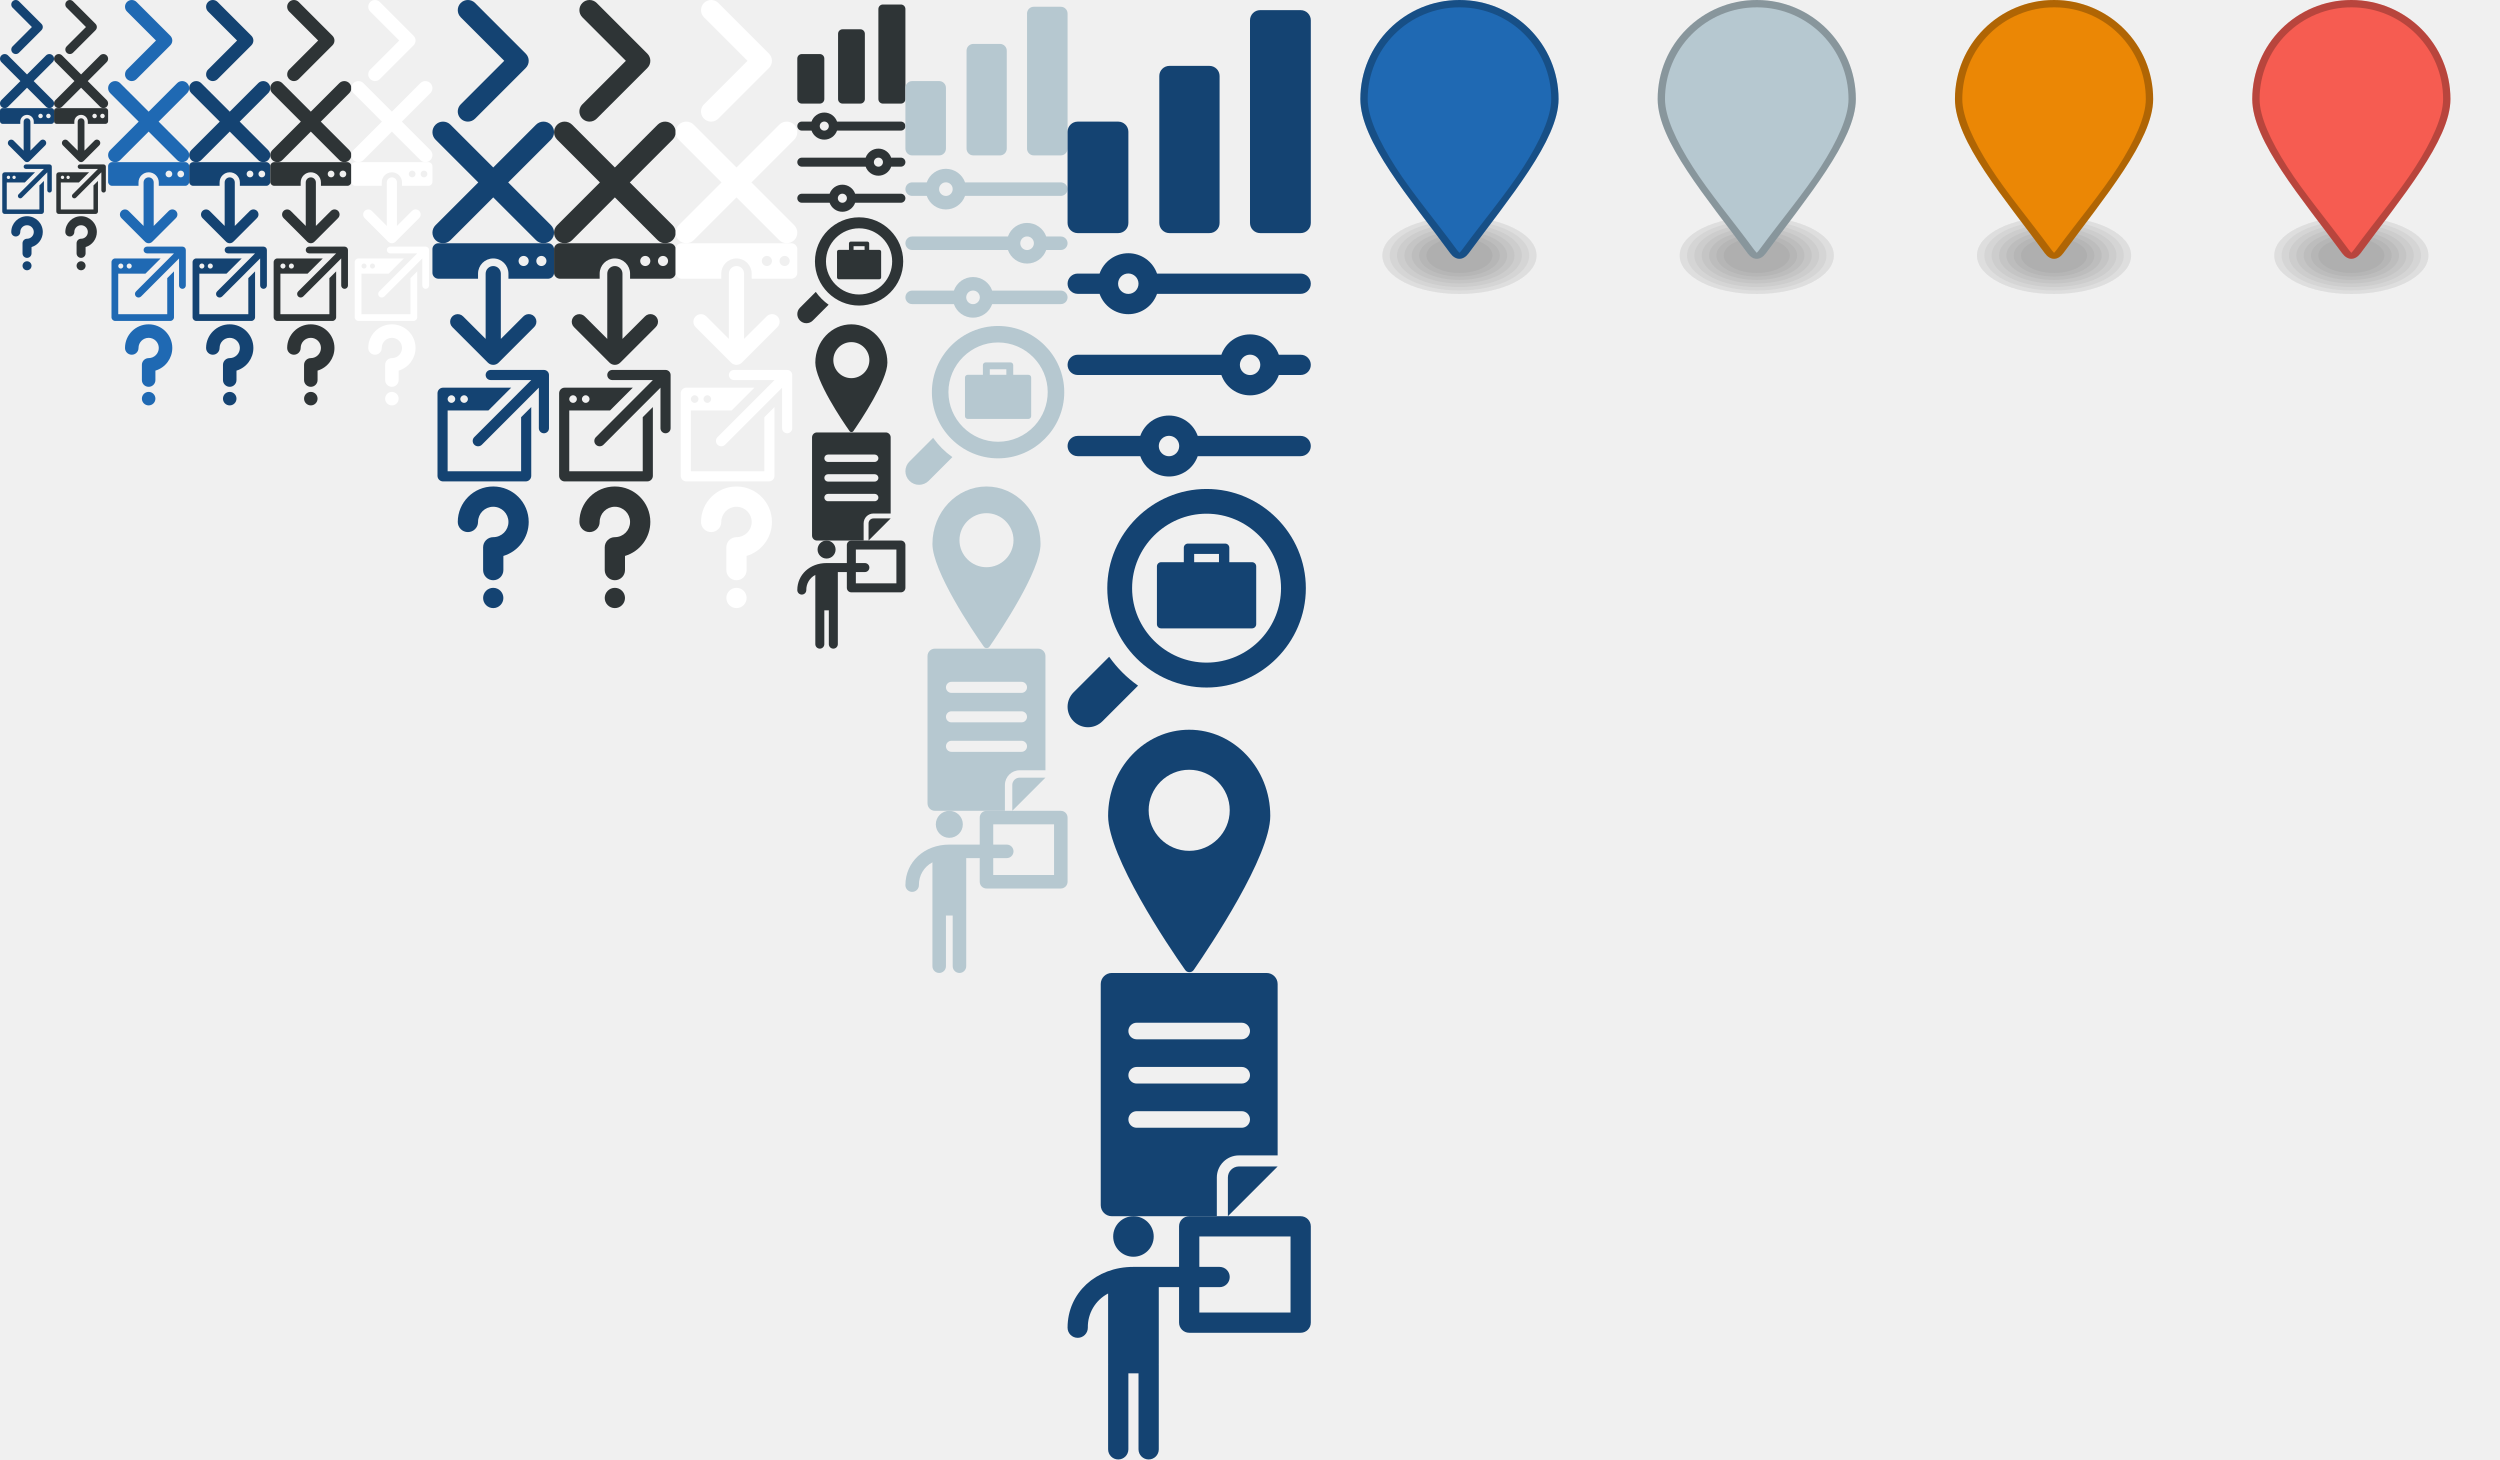
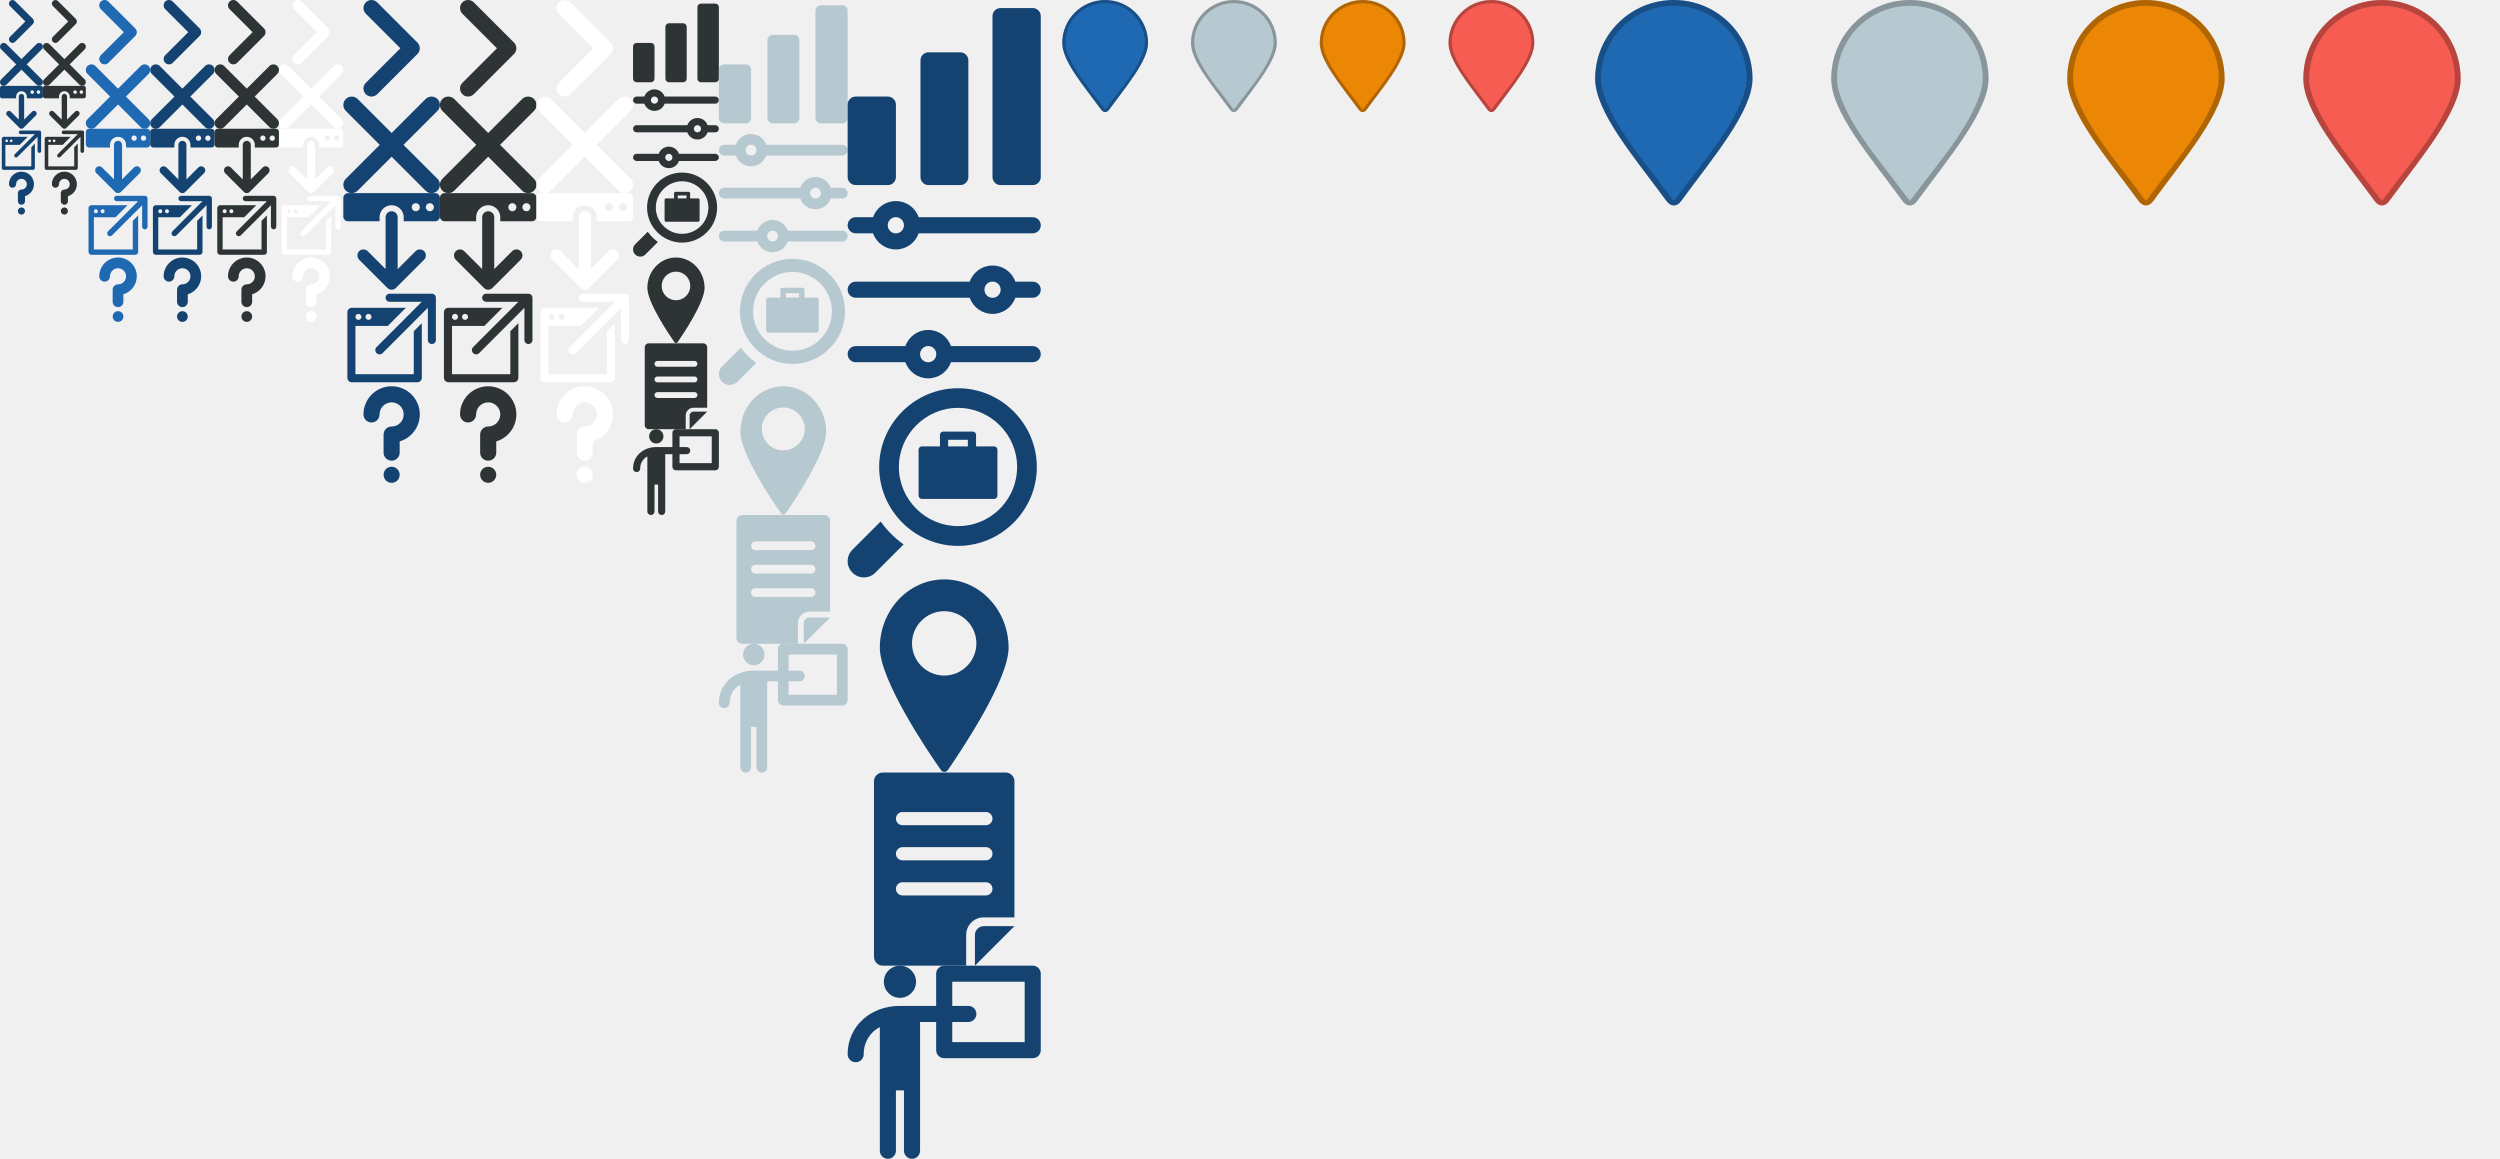
- <svg xmlns="http://www.w3.org/2000/svg" xmlns:xlink="http://www.w3.org/1999/xlink" viewBox="0 0 370 216" width="370" height="216">
+ <svg xmlns="http://www.w3.org/2000/svg" xmlns:xlink="http://www.w3.org/1999/xlink" viewBox="0 0 466 216" width="466" height="216">
  <style>
    .dark-blue { fill: #144372; }
    .dark-grey { fill: #2e3436; }
    .blue { fill: #1f69b3; }
    .white { fill: white; }
    .grey { fill: #b6c8d0; }
    .orange { fill: #eb8705; }
    .red { fill: #f65c51; }
  </style>
  <symbol id="common--arrow-right" viewBox="0 0 28 48">
    <path d="M4 48a4 4 0 01-2.828-6.829L18.343 24 1.172 6.828a4 4 0 015.657-5.657l20 20a4 4 0 010 5.657l-20 20A3.989 3.989 0 014 48z" />
  </symbol>
  <symbol id="common--close" viewBox="0 0 46 46">
    <path d="M28.657 23L44.83 6.828a4 4 0 0 0-5.657-5.657L23 17.343 6.83 1.17a4 4 0 0 0-5.657 5.657L17.342 23 1.173 39.17a4 4 0 0 0 5.657 5.657L23 28.657l16.172 16.171a4 4 0 0 0 5.657-5.657z" />
  </symbol>
  <symbol id="common--download" viewBox="0 0 48 48">
    <path d="M7.879 33.121l14 14a2.999 2.999 0 0 0 4.242 0l14-14a3 3 0 1 0-4.242-4.242L27 37.758V12a3 3 0 0 0-6 0v25.758l-8.879-8.88a3 3 0 1 0-4.242 4.243z" />
    <path d="M45.799 0H2.2A2.373 2.373 0 0 0 0 2.514v8.972A2.373 2.373 0 0 0 2.201 14H18v-2a6 6 0 0 1 12 0v2h15.799A2.373 2.373 0 0 0 48 11.486V2.514A2.373 2.373 0 0 0 45.799 0zM36 9a2 2 0 1 1 2-2 2 2 0 0 1-2 2zm7 0a2 2 0 1 1 2-2 2 2 0 0 1-2 2z" />
  </symbol>
  <symbol id="common--external-link" viewBox="0 0 48 48">
    <path d="M35,20.65V42H6V18H22.09l9-9H4.2A2.2,2.2,0,0,0,2,11.2V43.8A2.2,2.2,0,0,0,4.2,46H36.8A2.2,2.2,0,0,0,39,43.8V16.65ZM12.5,12A1.5,1.5,0,1,1,11,13.5,1.5,1.5,0,0,1,12.5,12Zm-5,0A1.5,1.5,0,1,1,6,13.5,1.5,1.5,0,0,1,7.5,12Z" />
    <path d="M44,2H23a2,2,0,0,0,0,4H39L16.51,28.52a2.1,2.1,0,0,0,3,3L42,9V25a2,2,0,0,0,4,0V4A2,2,0,0,0,44,2Z" />
  </symbol>
  <symbol id="common--help" viewBox="0 0 28 48">
    <circle cx="14" cy="44" r="4" />
    <path d="M28 14a14 14 0 0 0-28 0 4 4 0 0 0 8 0 6 6 0 1 1 6 6 4 4 0 0 0-4 4v9a4 4 0 0 0 8 0v-5.59A14.02 14.02 0 0 0 28 14z" />
  </symbol>
  <symbol id="group-common" viewBox="0 0 48 240">
    <use xlink:href="#common--arrow-right" width="48" height="48" />
    <use xlink:href="#common--close" width="48" height="48" y="48" />
    <use xlink:href="#common--download" width="48" height="48" y="96" />
    <use xlink:href="#common--external-link" width="48" height="48" y="144" />
    <use xlink:href="#common--help" width="48" height="48" y="192" />
  </symbol>
  <symbol id="group-common--8" viewBox="0 0 16 40">
    <use xlink:href="#group-common" width="8" height="40" class="dark-blue" />
    <use xlink:href="#group-common" width="8" height="40" x="8" class="dark-grey" />
  </symbol>
  <symbol id="group-common--12" viewBox="0 0 48 60">
    <use xlink:href="#group-common" width="12" height="60" class="blue" />
    <use xlink:href="#group-common" width="12" height="60" x="12" class="dark-blue" />
    <use xlink:href="#group-common" width="12" height="60" x="24" class="dark-grey" />
    <use xlink:href="#group-common" width="12" height="60" x="36" class="white" />
  </symbol>
  <symbol id="group-common--18" viewBox="0 0 54 90">
    <use xlink:href="#group-common" width="18" height="90" class="dark-blue" />
    <use xlink:href="#group-common" width="18" height="90" x="18" class="dark-grey" />
    <use xlink:href="#group-common" width="18" height="90" x="36" class="white" />
  </symbol>
  <symbol id="content--infographic" viewBox="0 0 48 48">
    <path d="M10 24H2c-1.1 0-2 .9-2 2v18c0 1.1.9 2 2 2h8c1.1 0 2-.9 2-2V26c0-1.1-.9-2-2-2zM28 13h-7.9c-1.1 0-2 .9-2 2v29c0 1.1.9 2 2 2H28c1.1 0 2-.9 2-2V15c0-1.1-.9-2-2-2zM46 2h-8c-1.1 0-2 .9-2 2v40c0 1.1.9 2 2 2h8c1.1 0 2-.9 2-2V4c0-1.1-.9-2-2-2z" />
  </symbol>
  <symbol id="content--interactive" viewBox="0 0 48 44.064">
    <path d="M2 8.017h4.317a6.007 6.007 0 0011.334 0H46a2 2 0 000-4H17.651a6.006 6.006 0 00-11.334 0H2a2 2 0 000 4zM11.984 4a2.016 2.016 0 11-2.016 2.017A2.018 2.018 0 0111.984 4zM46 36.049H25.683a6.006 6.006 0 00-11.334 0H2a2 2 0 000 4h12.349a6.007 6.007 0 0011.334 0H46a2 2 0 000-4zm-25.984 4.015a2.016 2.016 0 112.016-2.015 2.018 2.018 0 01-2.016 2.015zM46 20.032h-4.317a6.007 6.007 0 00-11.334 0H2a2 2 0 000 4h28.349a6.006 6.006 0 0011.334 0H46a2 2 0 000-4zm-9.984 4.017a2.016 2.016 0 112.016-2.017 2.018 2.018 0 01-2.016 2.017z" />
  </symbol>
  <symbol id="content--job" viewBox="0 0 49 48">
    <path d="M8.38 33.8L1.2 40.98a4.116 4.116 0 0 0-1.199 2.904c0 2.258 1.857 4.115 4.115 4.115A4.116 4.116 0 0 0 7.02 46.8l7.18-7.18a24.01 24.01 0 0 1-5.82-5.82zM28 0C17.028 0 8 9.028 8 20s9.028 20 20 20 20-9.028 20-20v-.006C48 9.026 38.974 0 28.006 0H28zm11 30.18a15.008 15.008 0 0 1-11 4.802c-8.222 0-14.99-6.76-15-14.982v-.018c0-8.229 6.771-15 15-15s15 6.771 15 15c0 3.781-1.43 7.425-4 10.198z" />
    <path d="M37.167 14.75h-4.584v-2.917A.839.839 0 0 0 31.75 11h-7.5a.839.839 0 0 0-.833.833v2.917h-4.584a.84.84 0 0 0-.833.833V27.25a.839.839 0 0 0 .833.833h18.334A.839.839 0 0 0 38 27.25V15.583a.84.84 0 0 0-.833-.833zM25.5 13.083h5v1.667h-5v-1.667z" />
  </symbol>
  <symbol id="content--map" viewBox="0 0 48 48">
    <path d="M24 0C15.2 0 8 7.6 8 17c0 8 11.8 25.6 15.2 30.4.4.6 1.3.6 1.7 0C28.2 42.6 40 25 40 17c0-9.4-7.2-17-16-17zm0 23.9c-4.4 0-8-3.6-8-8s3.6-8 8-8 8 3.6 8 8-3.6 8-8 8z" />
  </symbol>
  <symbol id="content--report" viewBox="0 0 32 44">
    <path d="M30 0H2a2.006 2.006 0 0 0-2 2v40a2.006 2.006 0 0 0 2 2h19v-7a3.999 3.999 0 0 1 4-4h7V2a2.006 2.006 0 0 0-2-2zm-4.5 28h-19a1.5 1.5 0 0 1 0-3h19a1.5 1.5 0 0 1 0 3zm0-8h-19a1.5 1.5 0 0 1 0-3h19a1.5 1.5 0 0 1 0 3zm0-8h-19a1.5 1.5 0 0 1 0-3h19a1.5 1.5 0 0 1 0 3z" />
    <path d="M23 37v7l9-9h-7a2.006 2.006 0 0 0-2 2z" />
  </symbol>
  <symbol id="content--training" viewBox="0 0 48 48">
    <circle cx="13" cy="4" r="4" />
    <path d="M46 0H24a2 2 0 0 0-2 2v8h-9.024C5.578 10 0 15.16 0 22a2 2 0 0 0 4 0 7.453 7.453 0 0 1 4-6.75V29.1c0 .03.007.057.009.086-.002.03-.009.057-.009.087V46a2 2 0 0 0 4 0V31h2v15a2 2 0 0 0 4 0V29.273c0-.03-.007-.057-.009-.087.002-.029.009-.056.009-.086V14h4v7a2 2 0 0 0 2 2h22a2 2 0 0 0 2-2V2a2 2 0 0 0-2-2zM30 10h-4V4h18v15H26v-5h4a2 2 0 0 0 0-4z" />
  </symbol>
  <symbol id="group-content" viewBox="0 0 48 288">
    <use xlink:href="#content--infographic" width="48" height="48" />
    <use xlink:href="#content--interactive" width="48" height="48" y="48" />
    <use xlink:href="#content--job" width="48" height="48" y="96" />
    <use xlink:href="#content--map" width="48" height="48" y="144" />
    <use xlink:href="#content--report" width="48" height="48" y="192" />
    <use xlink:href="#content--training" width="48" height="48" y="240" />
  </symbol>
  <symbol id="group-content--16" viewBox="0 0 16 96">
    <use xlink:href="#group-content" width="16" height="96" class="dark-grey" />
  </symbol>
  <symbol id="group-content--24" viewBox="0 0 24 144">
    <use xlink:href="#group-content" width="24" height="144" class="grey" />
  </symbol>
  <symbol id="group-content--36" viewBox="0 0 36 216">
    <use xlink:href="#group-content" width="36" height="216" class="dark-blue" />
  </symbol>
  <symbol id="map-marker--marker" viewBox="0 0 30 45">
    <style>
    .shadow {
      fill: #000000;
-       fill-opacity: 0.04;
+       fill-opacity: 0.00;
    }
    .border {
      fill: #000000;
      fill-opacity: 0.25;
    }
  </style>
    <g class="shadow">
      <ellipse cx="15" cy="38.667" rx="11.667" ry="5.833" />
      <ellipse cx="15" cy="38.667" rx="11.667" ry="5.833" />
      <ellipse cx="15" cy="38.667" rx="10.556" ry="5.303" />
      <ellipse cx="15" cy="38.667" rx="9.444" ry="4.772" />
      <ellipse cx="15" cy="38.667" rx="8.333" ry="4.242" />
      <ellipse cx="15" cy="38.667" rx="7.222" ry="3.712" />
      <ellipse cx="15" cy="38.667" rx="6.111" ry="3.182" />
      <ellipse cx="15" cy="38.667" rx="5" ry="2.651" />
    </g>
    <path d="M30 15c0 6.194-7.5 15-13.611 23.333-.815 1.111-1.963 1.111-2.778 0C7.5 30 0 21.359 0 15 0 6.716 6.716 0 15 0c8.284 0 15 6.716 15 15z" />
    <path d="M15 0C6.716 0 0 6.716 0 15c0 6.359 7.5 15 13.611 23.333.833 1.137 1.963 1.111 2.778 0C22.5 30 30 21.194 30 15c0-8.284-6.716-15-15-15zm-.048 38.217a5.349 5.349 0 01-.444-.541c-3.069-4.185-6.67-8.459-9.197-12.412-2.529-3.952-4.2-7.598-4.2-10.264A13.873 13.873 0 0115 1.111h.09A13.873 13.873 0 0128.889 15c0 2.666-1.671 6.312-4.2 10.264-2.527 3.953-6.128 8.227-9.197 12.412a5.283 5.283 0 01-.492.592l-.048-.051z" class="border" />
  </symbol>
  <symbol id="group-map-marker" viewBox="0 0 48 48">
    <use xlink:href="#map-marker--marker" width="48" height="48" />
  </symbol>
+   <symbol id="group-map-marker--24" viewBox="0 0 96 24">
+     <use xlink:href="#group-map-marker" width="24" height="24" class="blue" />
+     <use xlink:href="#group-map-marker" width="24" height="24" x="24" class="grey" />
+     <use xlink:href="#group-map-marker" width="24" height="24" x="48" class="orange" />
+     <use xlink:href="#group-map-marker" width="24" height="24" x="72" class="red" />
+   </symbol>
  <symbol id="group-map-marker--44" viewBox="0 0 176 44">
    <use xlink:href="#group-map-marker" width="44" height="44" class="blue" />
    <use xlink:href="#group-map-marker" width="44" height="44" x="44" class="grey" />
    <use xlink:href="#group-map-marker" width="44" height="44" x="88" class="orange" />
    <use xlink:href="#group-map-marker" width="44" height="44" x="132" class="red" />
  </symbol>
  <use xlink:href="#group-common--8" width="16" height="40" />
  <use xlink:href="#group-common--12" width="48" height="60" x="16" />
  <use xlink:href="#group-common--18" width="54" height="90" x="64" />
  <use xlink:href="#group-content--16" width="16" height="96" x="118" />
  <use xlink:href="#group-content--24" width="24" height="144" x="134" />
  <use xlink:href="#group-content--36" width="36" height="216" x="158" />
-   <use xlink:href="#group-map-marker--44" width="176" height="44" x="194" />
+   <use xlink:href="#group-map-marker--24" width="96" height="24" x="194" />
+   <use xlink:href="#group-map-marker--44" width="176" height="44" x="290" />
</svg>
